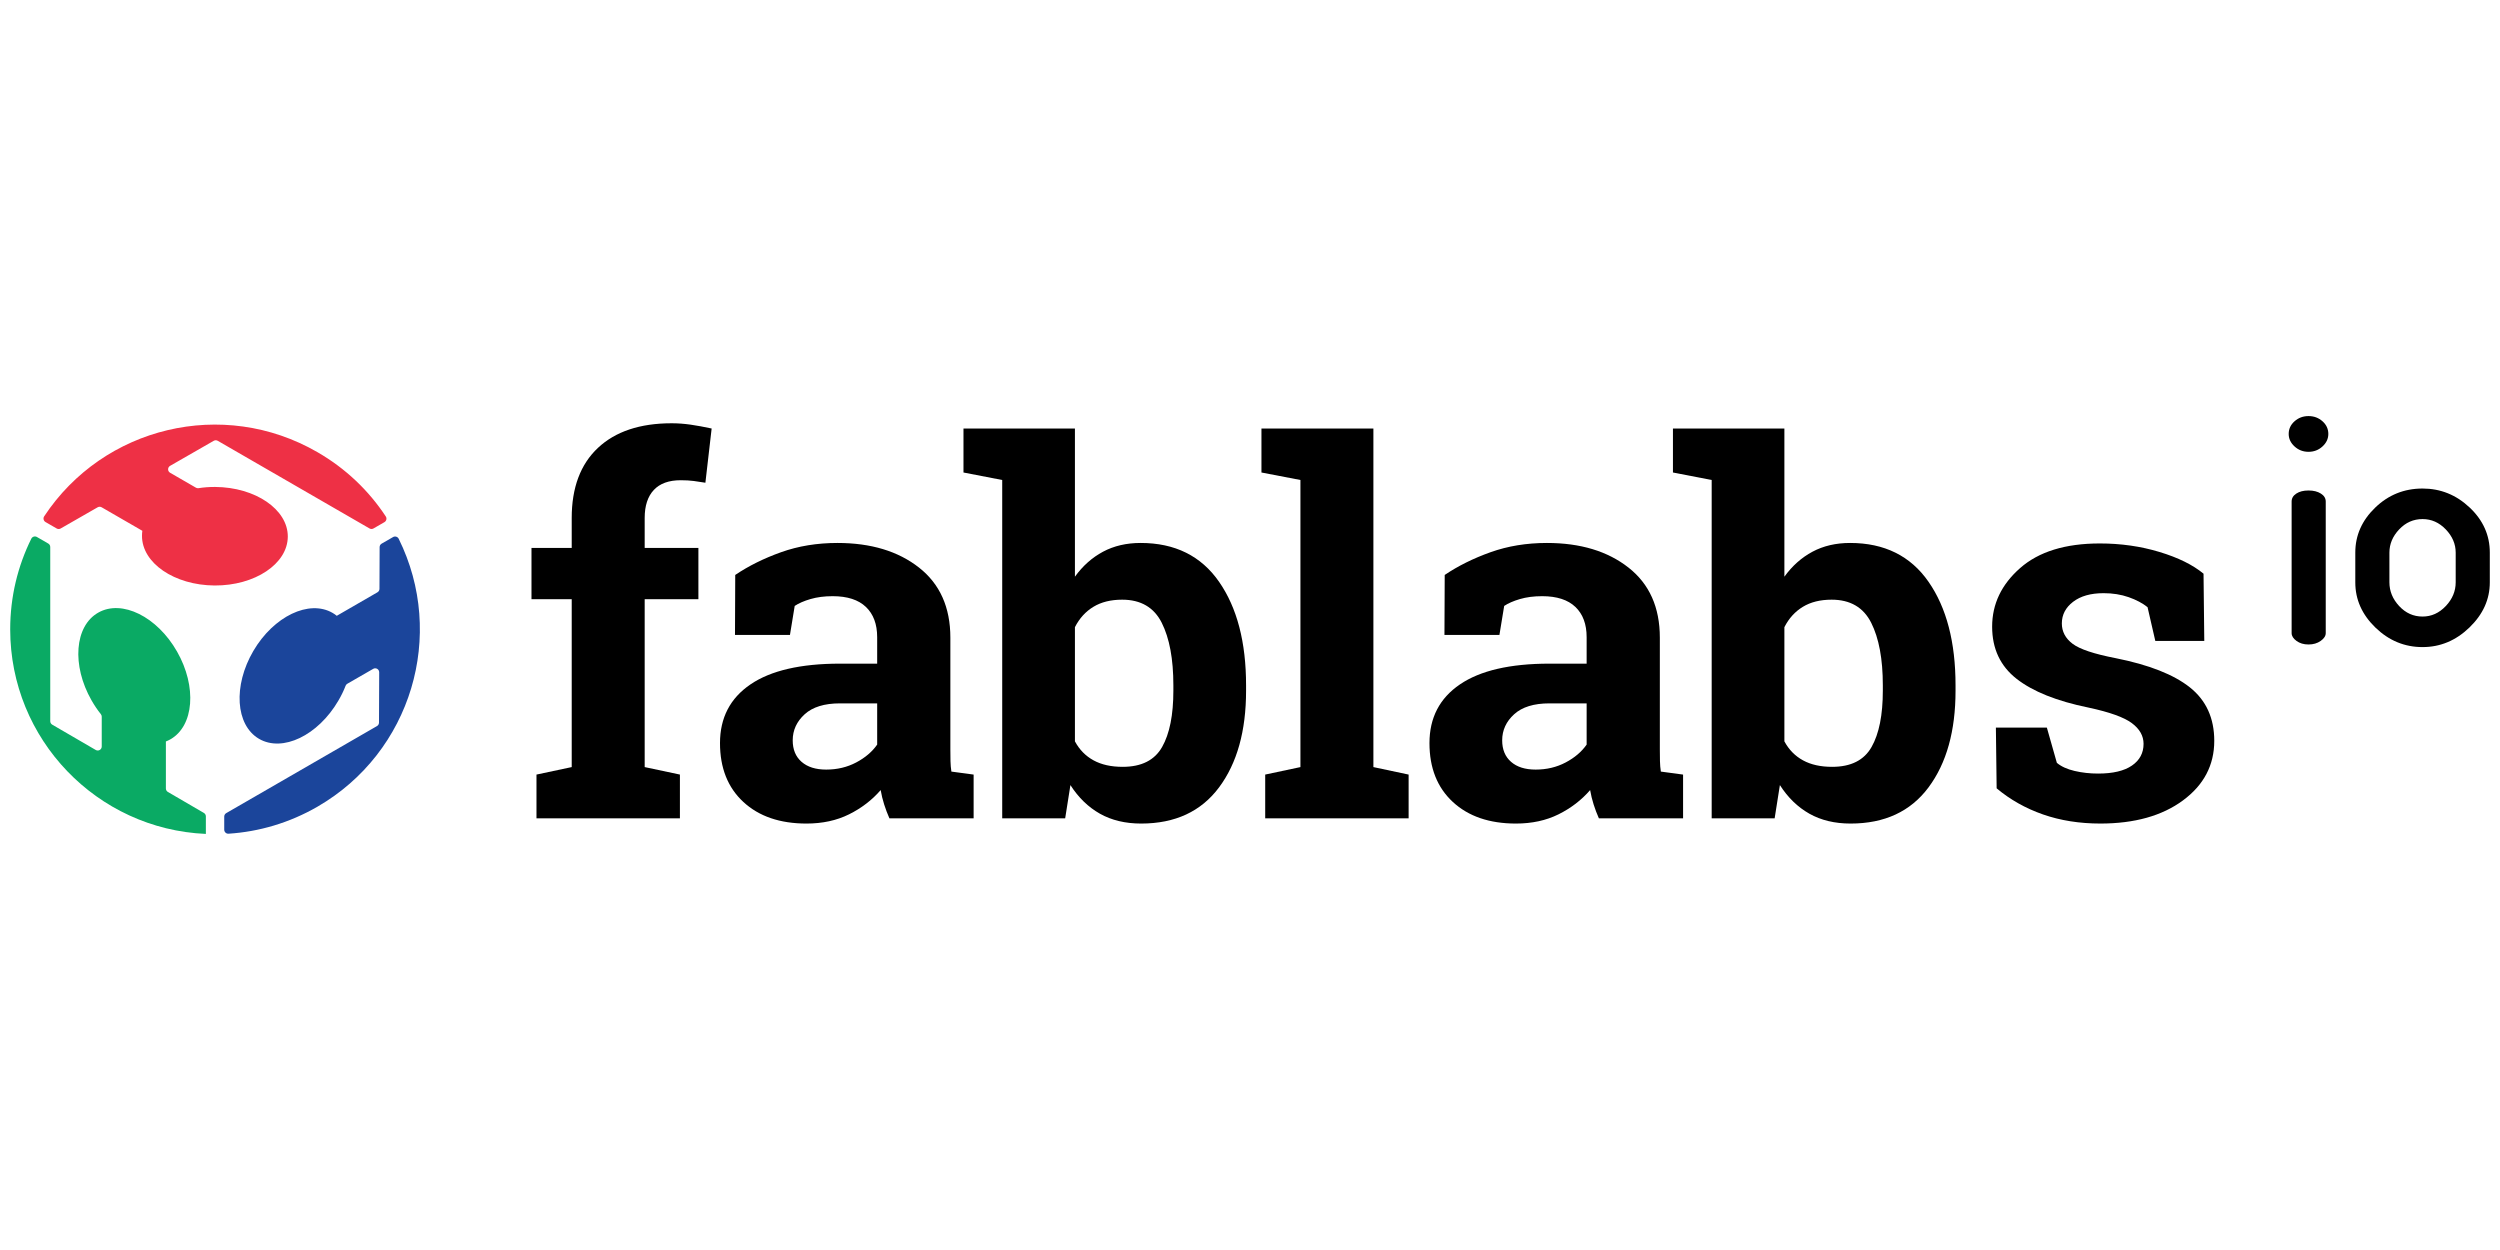
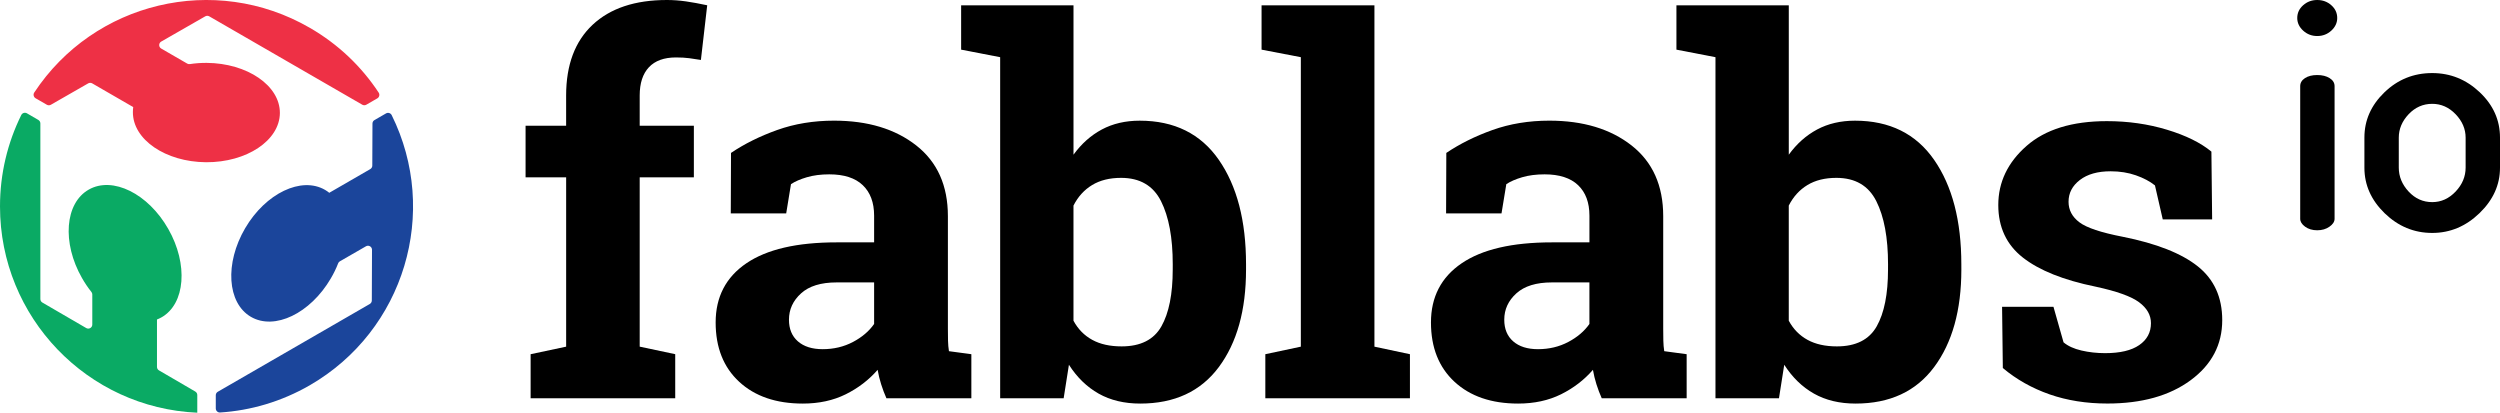
- <svg xmlns="http://www.w3.org/2000/svg" version="1.1" id="Layer_1" x="0px" y="0px" width="500px" height="250px" viewBox="0 0 500 250" enable-background="new 0 0 500 250" xml:space="preserve">
+ <svg xmlns="http://www.w3.org/2000/svg" version="1.1" id="fablabsio" x="0px" y="0px" width="119.346px" height="19.702px" viewBox="0 0 119.346 19.702" enable-background="new 0 0 119.346 19.702" xml:space="preserve">
  <g>
    <g>
-       <path fill="#0AAA64" d="M41.173,166.784v-3.508c0-0.284-0.151-0.546-0.396-0.689l-7.204-4.199    c-0.245-0.143-0.396-0.405-0.396-0.689v-9.405c0.302-0.121,0.607-0.256,0.894-0.424c4.735-2.683,5.336-10.546,1.347-17.541    c-3.976-7.003-11.043-10.497-15.771-7.802c-4.732,2.681-5.338,10.54-1.344,17.539c0.569,1.002,1.2,1.932,1.874,2.777    c0.11,0.138,0.169,0.305,0.169,0.482v5.979c0,0.615-0.667,0.999-1.199,0.689l-8.7-5.062c-0.245-0.143-0.397-0.405-0.397-0.689    v-34.843c0-0.285-0.152-0.548-0.399-0.691L7.388,107.4c-0.4-0.231-0.92-0.08-1.125,0.334c-2.707,5.473-4.223,11.612-4.223,18.129    C2.041,147.877,19.388,165.833,41.173,166.784" />
-       <path fill="#EE3045" d="M19.533,101.456c0.247-0.141,0.55-0.141,0.796,0.001l8.14,4.702c-0.048,0.326-0.069,0.659-0.069,0.994    c-0.032,5.441,6.461,9.891,14.515,9.946c8.053,0.045,14.612-4.324,14.645-9.767c0.031-5.438-6.473-9.885-14.523-9.942    c-1.147-0.008-2.266,0.077-3.337,0.245c-0.176,0.028-0.353-0.004-0.507-0.094l-5.174-2.991c-0.532-0.308-0.531-1.076,0.002-1.382    l8.731-5.01c0.247-0.141,0.55-0.141,0.796,0.001l30.355,17.532c0.247,0.143,0.551,0.143,0.798,0l2.183-1.26    c0.398-0.23,0.529-0.753,0.276-1.137c-3.394-5.154-7.984-9.584-13.692-12.873c-18.874-10.9-42.79-5.089-54.636,12.85    c-0.253,0.384-0.125,0.908,0.273,1.138l2.232,1.289c0.246,0.142,0.549,0.143,0.796,0.001L19.533,101.456z" />
-       <path fill="#1B459B" d="M75.894,117.768c-0.001,0.284-0.153,0.546-0.399,0.688l-8.141,4.705c-0.256-0.211-0.523-0.4-0.818-0.569    c-4.693-2.743-11.807,0.655-15.871,7.606c-4.066,6.951-3.565,14.813,1.13,17.561c4.693,2.749,11.799-0.653,15.867-7.61    c0.583-0.985,1.072-1.994,1.46-3.002c0.064-0.166,0.18-0.303,0.334-0.392l5.186-2.987c0.533-0.307,1.198,0.079,1.196,0.694    L75.8,144.523c-0.001,0.284-0.153,0.546-0.399,0.688l-30.156,17.415c-0.247,0.143-0.399,0.406-0.399,0.691v2.618    c0,0.462,0.391,0.837,0.851,0.807c6.086-0.395,12.151-2.148,17.787-5.399c18.824-10.876,25.761-34.386,16.252-53.595    c-0.204-0.413-0.724-0.566-1.124-0.335l-2.289,1.32c-0.246,0.142-0.398,0.404-0.399,0.688L75.894,117.768z" />
+       <path fill="#0AAA64" d="M9.418,19.702v-0.844c0-0.068-0.036-0.131-0.095-0.166l-1.734-1.011c-0.059-0.034-0.095-0.097-0.095-0.166    v-2.263c0.073-0.029,0.146-0.062,0.215-0.102c1.14-0.646,1.284-2.538,0.324-4.221C7.076,9.243,5.375,8.402,4.237,9.051    c-1.139,0.645-1.285,2.537-0.323,4.221c0.137,0.241,0.289,0.465,0.451,0.668c0.026,0.033,0.041,0.073,0.041,0.116v1.439    c0,0.148-0.161,0.24-0.289,0.166l-2.094-1.218c-0.059-0.034-0.096-0.097-0.096-0.166V5.892c0-0.069-0.037-0.132-0.096-0.166    L1.287,5.41c-0.096-0.056-0.221-0.019-0.271,0.08C0.365,6.808,0,8.285,0,9.854C0,15.151,4.175,19.473,9.418,19.702" />
+       <path fill="#EE3045" d="M4.21,3.98c0.059-0.034,0.132-0.034,0.192,0L6.36,5.112C6.349,5.19,6.344,5.27,6.344,5.351    C6.336,6.66,7.899,7.731,9.837,7.745c1.938,0.011,3.516-1.041,3.524-2.35c0.007-1.309-1.558-2.379-3.495-2.393    C9.59,3,9.321,3.02,9.063,3.06C9.021,3.067,8.978,3.059,8.941,3.038l-1.245-0.72c-0.128-0.074-0.128-0.259,0-0.333L9.798,0.78    c0.059-0.034,0.132-0.034,0.192,0l7.305,4.219c0.059,0.034,0.133,0.034,0.192,0l0.525-0.303c0.096-0.055,0.127-0.181,0.066-0.274    c-0.817-1.24-1.921-2.306-3.295-3.098C10.241-1.299,4.485,0.1,1.635,4.417C1.574,4.509,1.604,4.635,1.7,4.691l0.537,0.31    c0.059,0.034,0.132,0.034,0.192,0L4.21,3.98z" />
+       <path fill="#1B459B" d="M17.773,7.906c0,0.068-0.037,0.131-0.096,0.166l-1.959,1.132c-0.062-0.051-0.126-0.096-0.197-0.137    c-1.129-0.66-2.841,0.158-3.819,1.83c-0.979,1.673-0.858,3.565,0.272,4.226c1.129,0.662,2.84-0.157,3.818-1.831    c0.14-0.237,0.258-0.48,0.351-0.722c0.015-0.04,0.043-0.073,0.08-0.094l1.248-0.719c0.128-0.074,0.288,0.019,0.288,0.167    l-0.009,2.421c0,0.068-0.037,0.131-0.096,0.166l-7.257,4.191c-0.059,0.034-0.096,0.098-0.096,0.166v0.63    c0,0.111,0.094,0.201,0.205,0.194c1.465-0.095,2.924-0.517,4.281-1.299c4.53-2.617,6.2-8.275,3.911-12.898    c-0.049-0.099-0.174-0.136-0.27-0.081l-0.551,0.318c-0.059,0.034-0.096,0.097-0.096,0.166L17.773,7.906z" />
    </g>
    <g>
-       <path d="M457.738,86.79c0-0.997,0.392-1.842,1.172-2.535s1.711-1.039,2.792-1.039c1.084,0,2.015,0.346,2.795,1.039    s1.169,1.538,1.169,2.535c0,0.953-0.389,1.786-1.169,2.501s-1.711,1.072-2.795,1.072c-1.081,0-2.012-0.357-2.792-1.072    C458.13,88.576,457.738,87.743,457.738,86.79z M458.325,126.623v-26.317c0-0.651,0.313-1.181,0.94-1.592    c0.629-0.413,1.44-0.617,2.437-0.617s1.822,0.205,2.47,0.617c0.651,0.411,0.976,0.941,0.976,1.592v26.317    c0,0.563-0.337,1.083-1.009,1.559c-0.672,0.477-1.482,0.715-2.437,0.715c-0.952,0-1.753-0.238-2.404-0.715    C458.648,127.706,458.325,127.186,458.325,126.623z" />
-       <path d="M471.06,116.486v-5.979c0-3.422,1.319-6.411,3.964-8.968c2.641-2.554,5.804-3.833,9.488-3.833    c3.593,0,6.735,1.267,9.421,3.801c2.684,2.535,4.027,5.534,4.027,9v5.979c0,3.378-1.352,6.379-4.06,9    c-2.708,2.62-5.837,3.931-9.388,3.931c-3.596,0-6.738-1.3-9.424-3.899S471.06,119.908,471.06,116.486z M477.882,116.467    c0,1.765,0.651,3.346,1.949,4.744c1.301,1.399,2.858,2.098,4.681,2.098c1.774,0,3.322-0.699,4.644-2.098    c1.322-1.398,1.982-2.979,1.982-4.744v-5.94c0-1.72-0.66-3.269-1.982-4.646c-1.322-1.378-2.87-2.066-4.644-2.066    c-1.822,0-3.379,0.688-4.681,2.066c-1.298,1.376-1.949,2.926-1.949,4.646V116.467z" />
+       <path d="M109.667,0.86c0-0.24,0.094-0.443,0.282-0.61S110.361,0,110.621,0c0.261,0,0.485,0.083,0.673,0.25    c0.188,0.167,0.281,0.37,0.281,0.61c0,0.229-0.094,0.43-0.281,0.602c-0.188,0.172-0.412,0.258-0.673,0.258    c-0.26,0-0.484-0.086-0.672-0.258C109.761,1.29,109.667,1.089,109.667,0.86z M109.808,10.446V4.113    c0-0.157,0.075-0.284,0.226-0.383c0.151-0.099,0.347-0.148,0.586-0.148s0.438,0.049,0.594,0.148    c0.157,0.099,0.235,0.226,0.235,0.383v6.333c0,0.135-0.081,0.261-0.243,0.375c-0.162,0.115-0.357,0.172-0.586,0.172    c-0.229,0-0.422-0.057-0.579-0.172C109.886,10.707,109.808,10.582,109.808,10.446z" />
+       <path d="M112.873,8.007V6.568c0-0.824,0.317-1.543,0.954-2.158c0.636-0.615,1.397-0.922,2.283-0.922    c0.865,0,1.621,0.305,2.267,0.915c0.646,0.61,0.969,1.332,0.969,2.166v1.439c0,0.813-0.325,1.535-0.977,2.166    c-0.652,0.631-1.405,0.946-2.259,0.946c-0.865,0-1.622-0.313-2.268-0.938C113.196,9.555,112.873,8.83,112.873,8.007z     M114.514,8.002c0,0.425,0.157,0.805,0.469,1.142c0.313,0.337,0.688,0.505,1.127,0.505c0.427,0,0.799-0.168,1.118-0.505    c0.318-0.336,0.477-0.717,0.477-1.142v-1.43c0-0.414-0.159-0.787-0.477-1.118c-0.318-0.332-0.691-0.497-1.118-0.497    c-0.438,0-0.813,0.166-1.127,0.497c-0.312,0.331-0.469,0.704-0.469,1.118V8.002z" />
    </g>
    <g>
-       <path d="M107.297,154.915l7.046-1.497v-33.583h-8.045v-10.244h8.045v-5.997c0-6.063,1.75-10.736,5.247-14.018    c3.498-3.282,8.412-4.922,14.742-4.922c1.233,0,2.491,0.092,3.774,0.274c1.282,0.184,2.69,0.443,4.223,0.774l-1.25,10.844    c-0.8-0.133-1.574-0.25-2.324-0.349s-1.623-0.151-2.623-0.151c-2.366,0-4.156,0.651-5.372,1.949    c-1.217,1.3-1.824,3.166-1.824,5.598v5.997h10.744v10.244h-10.744v33.583l7.046,1.497v8.748h-28.686L107.297,154.915    L107.297,154.915z" />
-       <path d="M177.881,163.664c-0.398-0.901-0.747-1.825-1.048-2.774s-0.536-1.907-0.699-2.873c-1.735,2-3.843,3.614-6.325,4.849    c-2.482,1.232-5.319,1.846-8.518,1.846c-5.298,0-9.504-1.44-12.619-4.322c-3.116-2.879-4.672-6.805-4.672-11.769    c0-5.063,2.032-8.979,6.096-11.744c4.065-2.765,10.027-4.147,17.892-4.147h7.446v-5.298c0-2.598-0.753-4.613-2.253-6.046    c-1.5-1.432-3.711-2.149-6.644-2.149c-1.666,0-3.147,0.193-4.447,0.575s-2.349,0.842-3.149,1.373l-0.949,5.798h-10.994    l0.05-11.994c2.664-1.8,5.721-3.315,9.17-4.548c3.447-1.232,7.203-1.849,11.271-1.849c6.693,0,12.132,1.642,16.313,4.923    s6.271,7.955,6.271,14.018v22.337c0,0.836,0.012,1.616,0.024,2.351c0.018,0.732,0.078,1.431,0.181,2.096l4.446,0.599v8.748    L177.881,163.664L177.881,163.664z M165.236,153.918c2.199,0,4.199-0.476,6-1.425c1.795-0.949,3.199-2.141,4.199-3.574v-8.245    h-7.446c-3.102,0-5.45,0.724-7.048,2.173c-1.599,1.45-2.399,3.191-2.399,5.223c0,1.833,0.59,3.266,1.774,4.297    C161.499,153.4,163.14,153.918,165.236,153.918z" />
-       <path d="M249.215,138.125c0,8.063-1.798,14.51-5.397,19.343c-3.596,4.831-8.795,7.244-15.59,7.244    c-3.166,0-5.915-0.657-8.247-1.973c-2.331-1.316-4.298-3.223-5.897-5.724l-1.048,6.649h-12.593V95.999l-7.747-1.498v-8.796h22.288    v29.634c1.566-2.166,3.44-3.831,5.62-4.997c2.184-1.166,4.69-1.75,7.521-1.75c6.864,0,12.096,2.592,15.692,7.771    c3.599,5.181,5.397,12.085,5.397,20.715v1.047H249.215z M234.674,137.077c0-5.263-0.774-9.436-2.325-12.519    c-1.548-3.081-4.19-4.622-7.918-4.622c-2.268,0-4.184,0.474-5.747,1.425c-1.566,0.949-2.801,2.307-3.699,4.072v22.838    c0.898,1.666,2.138,2.934,3.723,3.798c1.581,0.867,3.524,1.298,5.822,1.298c3.765,0,6.397-1.325,7.894-3.973    c1.5-2.647,2.25-6.403,2.25-11.269L234.674,137.077L234.674,137.077z" />
-       <path d="M252.291,94.5v-8.796h22.388v67.714l7.045,1.497v8.748h-28.683v-8.748l7.045-1.497v-57.42L252.291,94.5z" />
-       <path d="M319.776,163.664c-0.401-0.901-0.75-1.825-1.051-2.774c-0.298-0.949-0.533-1.907-0.699-2.873    c-1.732,2-3.84,3.614-6.322,4.849c-2.482,1.232-5.322,1.846-8.521,1.846c-5.295,0-9.503-1.44-12.617-4.322    c-3.114-2.879-4.672-6.805-4.672-11.769c0-5.063,2.03-8.979,6.096-11.744c4.063-2.765,10.027-4.147,17.891-4.147h7.446v-5.298    c0-2.598-0.75-4.613-2.25-6.046c-1.5-1.432-3.714-2.149-6.644-2.149c-1.669,0-3.15,0.193-4.449,0.575    c-1.298,0.383-2.349,0.842-3.147,1.373l-0.952,5.798h-10.994l0.051-11.994c2.666-1.8,5.723-3.315,9.168-4.548    c3.449-1.232,7.205-1.849,11.271-1.849c6.696,0,12.135,1.642,16.316,4.923s6.271,7.955,6.271,14.018v22.337    c0,0.836,0.009,1.616,0.024,2.351c0.018,0.732,0.075,1.431,0.178,2.096l4.446,0.599v8.748L319.776,163.664L319.776,163.664z     M307.132,153.918c2.199,0,4.199-0.476,5.997-1.425s3.199-2.141,4.199-3.574v-8.245h-7.446c-3.099,0-5.449,0.724-7.048,2.173    c-1.599,1.45-2.397,3.191-2.397,5.223c0,1.833,0.59,3.266,1.774,4.297C303.391,153.4,305.033,153.918,307.132,153.918z" />
-       <path d="M391.108,138.125c0,8.063-1.798,14.51-5.397,19.343c-3.596,4.831-8.795,7.244-15.59,7.244    c-3.166,0-5.915-0.657-8.247-1.973c-2.331-1.316-4.298-3.223-5.897-5.724l-1.048,6.649h-12.593V95.999l-7.747-1.498v-8.796h22.288    v29.634c1.566-2.166,3.44-3.831,5.62-4.997c2.184-1.166,4.69-1.75,7.521-1.75c6.864,0,12.096,2.592,15.692,7.771    c3.599,5.181,5.397,12.085,5.397,20.715v1.047H391.108z M376.566,137.077c0-5.263-0.774-9.436-2.325-12.519    c-1.548-3.081-4.19-4.622-7.918-4.622c-2.268,0-4.184,0.474-5.747,1.425c-1.566,0.949-2.801,2.307-3.699,4.072v22.838    c0.898,1.666,2.138,2.934,3.723,3.798c1.581,0.867,3.524,1.298,5.822,1.298c3.765,0,6.397-1.325,7.894-3.973    c1.5-2.647,2.25-6.403,2.25-11.269L376.566,137.077L376.566,137.077z" />
-       <path d="M440.856,128.181h-9.795l-1.551-6.747c-1-0.8-2.256-1.465-3.771-1.998c-1.518-0.533-3.193-0.8-5.024-0.8    c-2.566,0-4.596,0.575-6.096,1.724s-2.25,2.59-2.25,4.322c0,1.632,0.717,2.991,2.151,4.074c1.431,1.083,4.298,2.041,8.596,2.873    c6.696,1.333,11.659,3.291,14.891,5.872s4.846,6.138,4.846,10.668c0,4.866-2.09,8.839-6.271,11.921    c-4.181,3.081-9.686,4.62-16.514,4.62c-4.165,0-7.991-0.608-11.469-1.822c-3.482-1.217-6.572-2.958-9.271-5.223l-0.151-12.144    h10.195l2,7.046c0.864,0.732,2.048,1.274,3.548,1.623c1.497,0.349,3.063,0.524,4.696,0.524c2.967,0,5.223-0.533,6.771-1.599    c1.551-1.066,2.325-2.515,2.325-4.348c0-1.598-0.783-2.98-2.349-4.147c-1.566-1.166-4.449-2.199-8.644-3.098    c-6.364-1.3-11.168-3.223-14.418-5.772c-3.247-2.548-4.873-6.021-4.873-10.418c0-4.531,1.867-8.438,5.599-11.719    c3.729-3.28,9.045-4.922,15.939-4.922c4.199,0,8.171,0.566,11.918,1.699c3.75,1.132,6.69,2.583,8.822,4.348L440.856,128.181z" />
+       <path d="M25.331,16.909l1.696-0.36V8.467H25.09V6.001h1.936V4.558c0-1.459,0.421-2.584,1.263-3.374    C29.131,0.395,30.314,0,31.837,0c0.297,0,0.599,0.022,0.908,0.066c0.309,0.044,0.647,0.107,1.016,0.186l-0.301,2.61    c-0.193-0.032-0.379-0.06-0.559-0.084c-0.18-0.024-0.391-0.036-0.631-0.036c-0.569,0-1,0.157-1.293,0.469    c-0.293,0.313-0.439,0.762-0.439,1.347v1.443h2.586v2.465h-2.586v8.082l1.696,0.36v2.105h-6.903L25.331,16.909L25.331,16.909z" />
+       <path d="M42.317,19.014c-0.096-0.217-0.18-0.439-0.252-0.668c-0.072-0.228-0.129-0.459-0.168-0.691    c-0.418,0.481-0.925,0.87-1.522,1.167c-0.597,0.296-1.28,0.444-2.05,0.444c-1.275,0-2.287-0.347-3.037-1.04    c-0.75-0.693-1.124-1.638-1.124-2.832c0-1.218,0.489-2.161,1.467-2.826c0.978-0.665,2.413-0.998,4.306-0.998h1.792v-1.275    c0-0.625-0.181-1.11-0.542-1.455c-0.361-0.345-0.893-0.517-1.599-0.517c-0.401,0-0.757,0.046-1.07,0.138    c-0.313,0.092-0.565,0.203-0.758,0.33l-0.228,1.395h-2.646L34.897,7.3c0.641-0.433,1.377-0.798,2.207-1.095    c0.83-0.296,1.733-0.445,2.712-0.445c1.611,0,2.92,0.395,3.926,1.185s1.509,1.914,1.509,3.374v5.376    c0,0.201,0.003,0.389,0.006,0.566c0.004,0.176,0.019,0.344,0.044,0.504l1.07,0.144v2.105L42.317,19.014L42.317,19.014z     M39.274,16.669c0.529,0,1.011-0.115,1.444-0.343c0.432-0.228,0.77-0.515,1.011-0.86v-1.984h-1.792    c-0.747,0-1.312,0.174-1.696,0.523c-0.385,0.349-0.577,0.768-0.577,1.257c0,0.441,0.142,0.786,0.427,1.034    C38.375,16.544,38.77,16.669,39.274,16.669z" />
+       <path d="M59.484,12.868c0,1.94-0.433,3.492-1.299,4.655c-0.865,1.163-2.117,1.743-3.752,1.743c-0.762,0-1.423-0.158-1.985-0.475    c-0.561-0.317-1.034-0.776-1.419-1.378l-0.252,1.6h-3.031V2.73L45.883,2.37V0.253h5.364v7.132    c0.377-0.521,0.828-0.922,1.352-1.203c0.526-0.281,1.129-0.421,1.81-0.421c1.652,0,2.911,0.624,3.776,1.87    c0.866,1.247,1.299,2.908,1.299,4.985L59.484,12.868L59.484,12.868z M55.985,12.616c0-1.267-0.186-2.271-0.56-3.013    c-0.373-0.741-1.008-1.112-1.906-1.112c-0.546,0-1.007,0.114-1.383,0.343c-0.377,0.228-0.674,0.555-0.89,0.98v5.496    c0.216,0.401,0.515,0.706,0.896,0.914c0.38,0.209,0.848,0.312,1.401,0.312c0.906,0,1.539-0.319,1.9-0.956    c0.361-0.637,0.541-1.541,0.541-2.712L55.985,12.616L55.985,12.616z" />
+       <path d="M60.225,2.37V0.253h5.388v16.296l1.695,0.36v2.105h-6.903v-2.105l1.695-0.36V2.73L60.225,2.37z" />
+       <path d="M76.465,19.014c-0.097-0.217-0.18-0.439-0.253-0.668c-0.072-0.228-0.128-0.459-0.168-0.691    c-0.417,0.481-0.924,0.87-1.521,1.167c-0.597,0.296-1.281,0.444-2.051,0.444c-1.274,0-2.287-0.347-3.036-1.04    c-0.749-0.693-1.124-1.638-1.124-2.832c0-1.218,0.489-2.161,1.467-2.826c0.978-0.665,2.413-0.998,4.306-0.998h1.792v-1.275    c0-0.625-0.18-1.11-0.541-1.455c-0.361-0.345-0.894-0.517-1.599-0.517c-0.402,0-0.758,0.046-1.071,0.138    c-0.312,0.092-0.565,0.203-0.757,0.33l-0.229,1.395h-2.646L69.045,7.3c0.642-0.433,1.377-0.798,2.206-1.095    c0.83-0.296,1.734-0.445,2.712-0.445c1.611,0,2.92,0.395,3.927,1.185c1.006,0.79,1.509,1.914,1.509,3.374v5.376    c0,0.201,0.002,0.389,0.006,0.566c0.004,0.176,0.018,0.344,0.043,0.504l1.07,0.144v2.105L76.465,19.014L76.465,19.014z     M73.422,16.669c0.529,0,1.011-0.115,1.443-0.343c0.433-0.228,0.77-0.515,1.011-0.86v-1.984h-1.792    c-0.746,0-1.311,0.174-1.696,0.523c-0.385,0.349-0.577,0.768-0.577,1.257c0,0.441,0.142,0.786,0.427,1.034    C72.522,16.544,72.917,16.669,73.422,16.669z" />
+       <path d="M93.632,12.868c0,1.94-0.433,3.492-1.299,4.655c-0.865,1.163-2.117,1.743-3.752,1.743c-0.762,0-1.423-0.158-1.985-0.475    c-0.561-0.317-1.034-0.776-1.419-1.378l-0.252,1.6h-3.031V2.73L80.03,2.37V0.253h5.364v7.132c0.377-0.521,0.828-0.922,1.352-1.203    c0.526-0.281,1.129-0.421,1.81-0.421c1.652,0,2.911,0.624,3.776,1.87c0.866,1.247,1.299,2.908,1.299,4.985L93.632,12.868    L93.632,12.868z M90.132,12.616c0-1.267-0.186-2.271-0.56-3.013c-0.373-0.741-1.008-1.112-1.906-1.112    c-0.546,0-1.007,0.114-1.383,0.343c-0.377,0.228-0.674,0.555-0.89,0.98v5.496c0.216,0.401,0.515,0.706,0.896,0.914    c0.38,0.209,0.848,0.312,1.401,0.312c0.906,0,1.539-0.319,1.9-0.956c0.361-0.637,0.541-1.541,0.541-2.712L90.132,12.616    L90.132,12.616z" />
+       <path d="M105.604,10.475h-2.357l-0.373-1.624c-0.241-0.193-0.543-0.353-0.908-0.481c-0.365-0.128-0.768-0.193-1.209-0.193    c-0.618,0-1.106,0.138-1.467,0.415c-0.361,0.277-0.541,0.623-0.541,1.04c0,0.393,0.173,0.72,0.518,0.98    c0.344,0.261,1.034,0.491,2.069,0.691c1.611,0.321,2.806,0.792,3.584,1.413c0.778,0.621,1.166,1.477,1.166,2.567    c0,1.171-0.503,2.127-1.509,2.869c-1.006,0.741-2.331,1.112-3.974,1.112c-1.002,0-1.923-0.146-2.76-0.438    c-0.838-0.293-1.582-0.712-2.231-1.257l-0.036-2.923h2.453l0.481,1.696c0.208,0.176,0.493,0.307,0.854,0.391    c0.36,0.084,0.737,0.126,1.13,0.126c0.714,0,1.257-0.128,1.629-0.385c0.373-0.257,0.56-0.605,0.56-1.046    c0-0.385-0.188-0.717-0.565-0.998c-0.377-0.281-1.071-0.529-2.08-0.746c-1.532-0.313-2.688-0.776-3.47-1.389    c-0.781-0.613-1.173-1.449-1.173-2.507c0-1.09,0.449-2.031,1.347-2.82c0.897-0.789,2.177-1.185,3.836-1.185    c1.011,0,1.966,0.136,2.868,0.409c0.902,0.272,1.61,0.622,2.123,1.046L105.604,10.475z" />
    </g>
  </g>
</svg>
